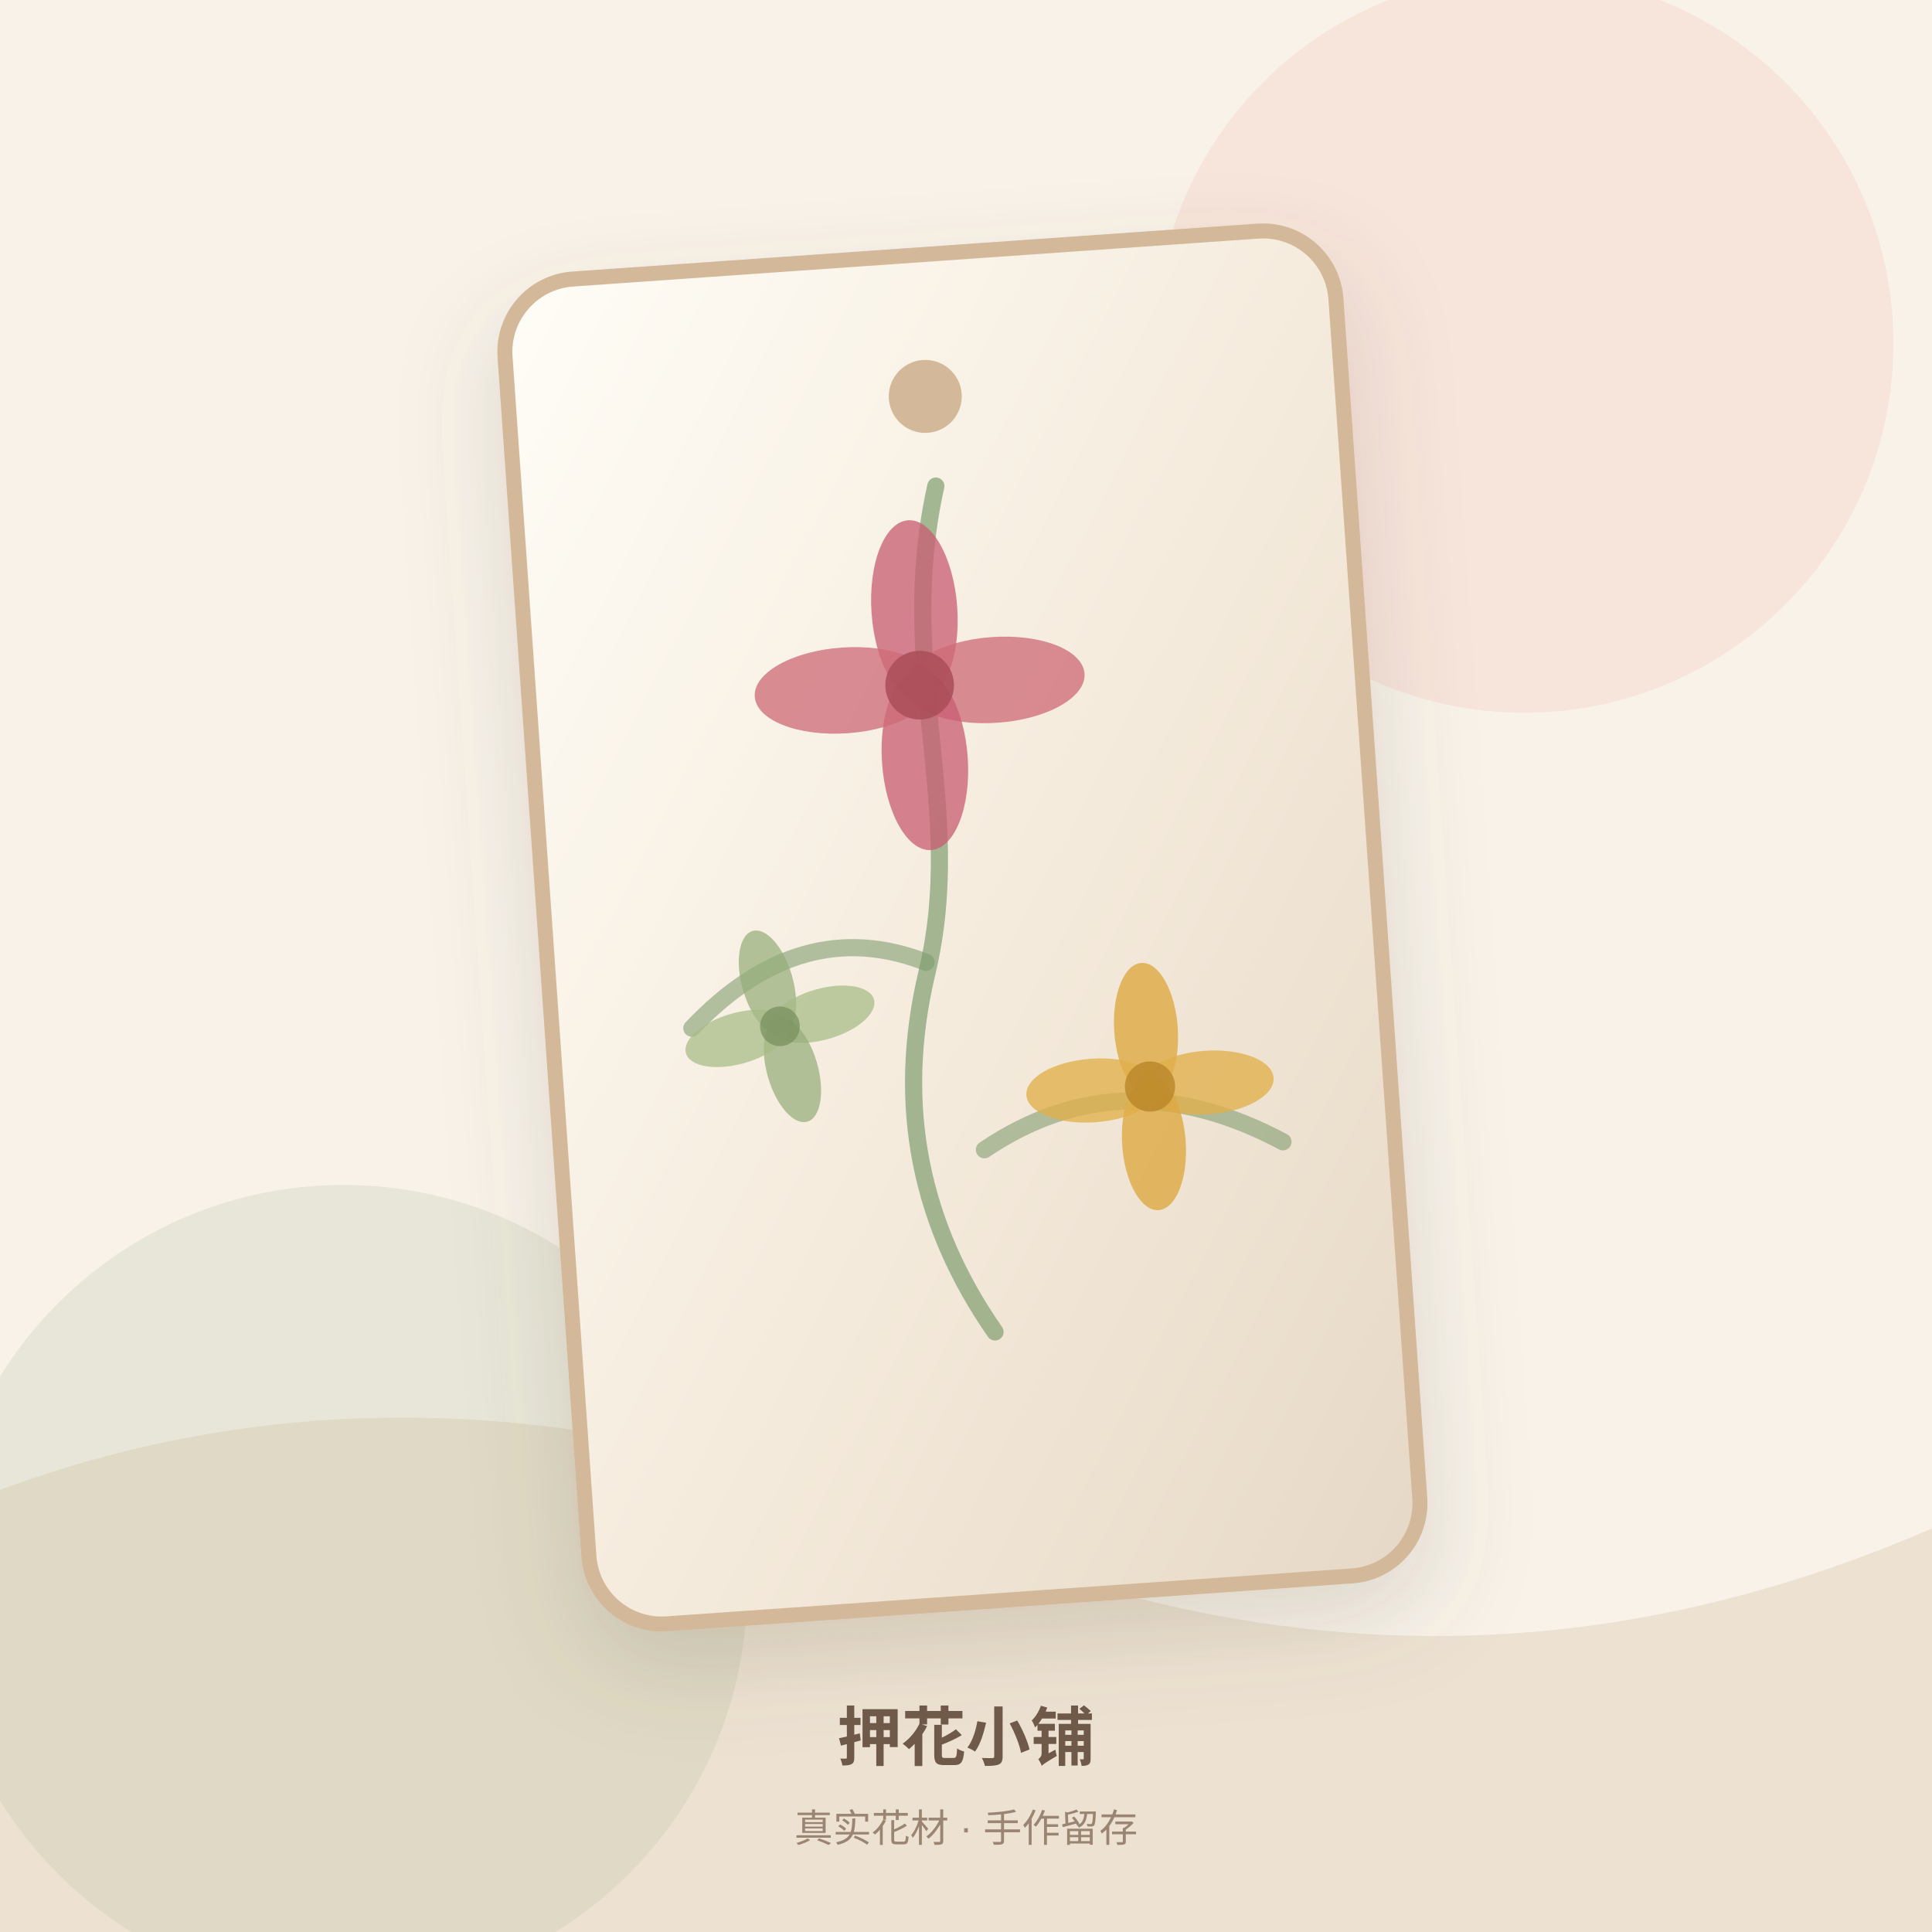
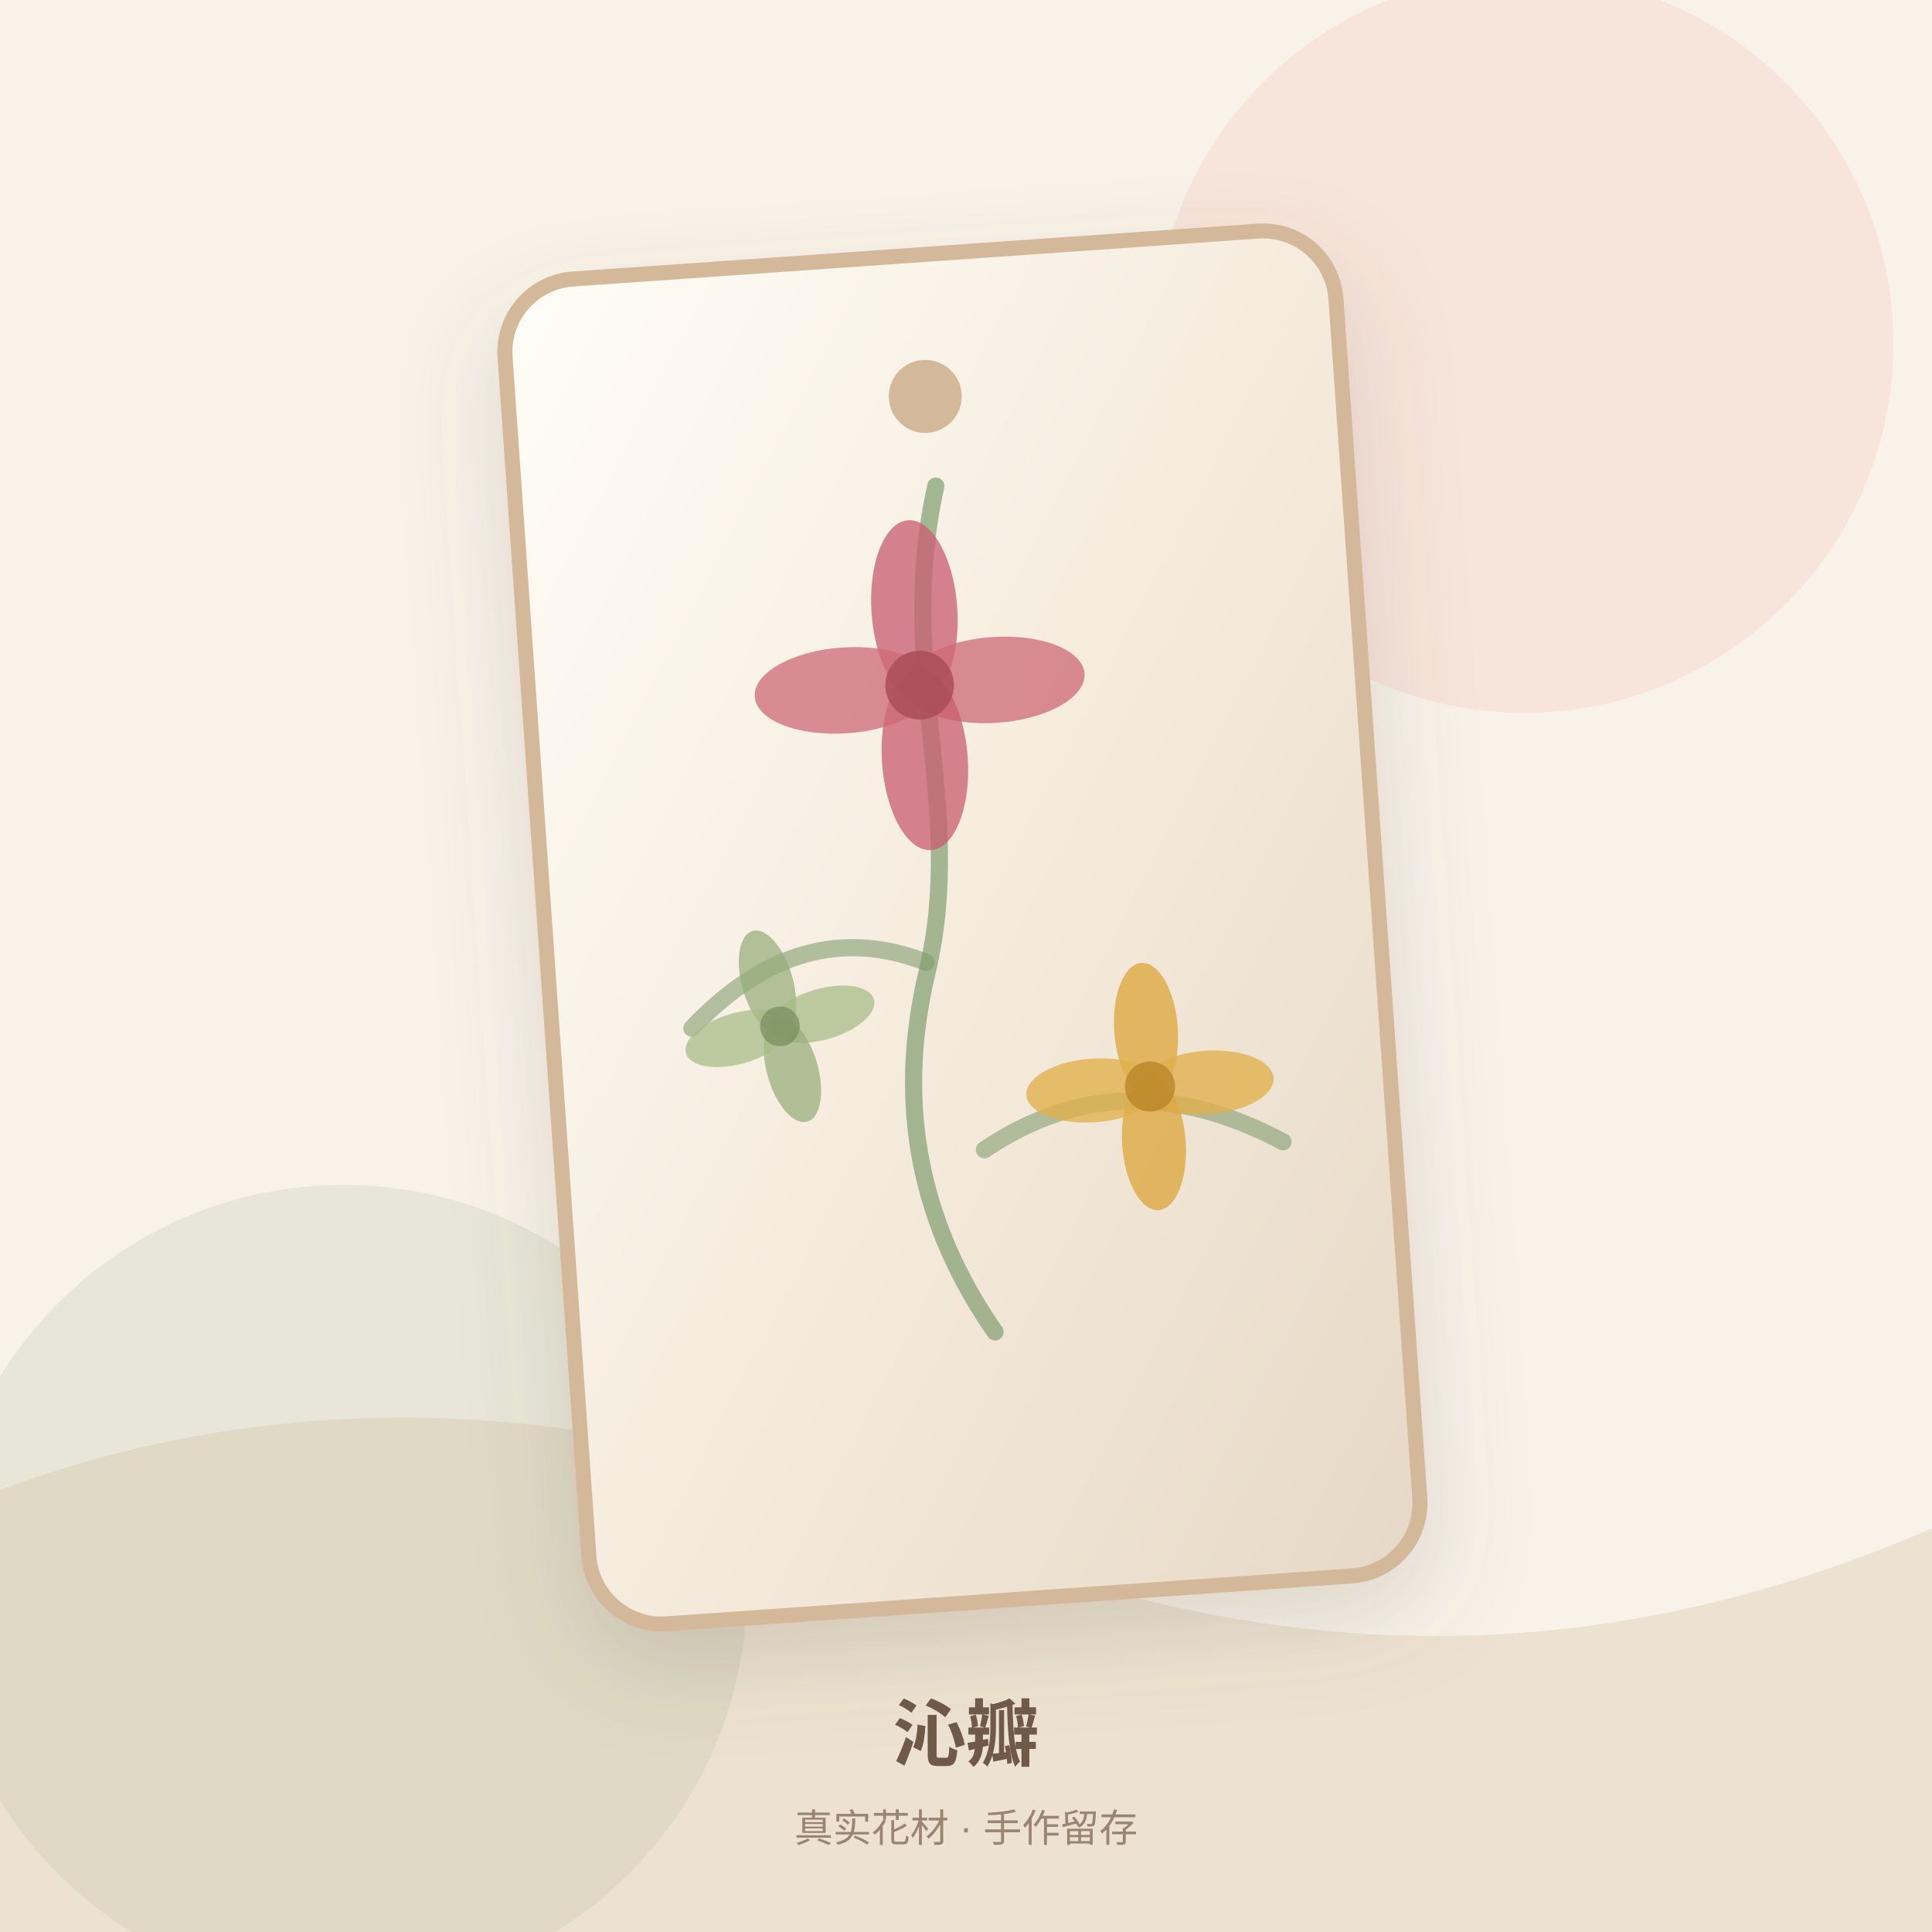
- <svg xmlns="http://www.w3.org/2000/svg" width="900" height="900" viewBox="0 0 900 900" role="img" aria-label="押花小铺花材占位图">
+ <svg xmlns="http://www.w3.org/2000/svg" width="900" height="900" viewBox="0 0 900 900" role="img" aria-label="沁瓣花材占位图">
  <defs>
    <linearGradient id="paper" x1="0" y1="0" x2="1" y2="1">
      <stop stop-color="#fffdf7" />
      <stop offset=".55" stop-color="#f4eadb" />
      <stop offset="1" stop-color="#e6d8c6" />
    </linearGradient>
    <filter id="shadow" x="-20%" y="-20%" width="140%" height="140%">
      <feDropShadow dx="0" dy="18" stdDeviation="22" flood-color="#6e5a49" flood-opacity=".18" />
    </filter>
  </defs>
  <rect width="900" height="900" fill="#f8f2e9" />
  <path d="M0 694C152 638 300 657 438 714c154 63 305 66 462-2v188H0Z" fill="#d9c7ad" opacity=".38" />
  <circle cx="710" cy="160" r="172" fill="#f0b4aa" opacity=".23" />
  <circle cx="160" cy="740" r="188" fill="#9fb48a" opacity=".18" />
  <g filter="url(#shadow)" transform="rotate(-4 450 456)">
    <rect x="256" y="118" width="388" height="628" rx="34" fill="url(#paper)" stroke="#d3b99a" stroke-width="7" />
    <circle cx="450" cy="184" r="17" fill="#d3b99a" />
    <path d="M452 226C427 310 456 376 432 452c-19 61-11 117 20 169" fill="none" stroke="#7d9b6c" stroke-width="8" stroke-linecap="round" opacity=".68" />
    <path d="M432 447c-38-18-75-10-111 23" fill="none" stroke="#7d9b6c" stroke-width="8" stroke-linecap="round" opacity=".58" />
    <path d="M453 536c45-26 91-24 139 6" fill="none" stroke="#7d9b6c" stroke-width="8" stroke-linecap="round" opacity=".58" />
    <g transform="translate(438 318)">
      <ellipse cx="0" cy="-35" rx="20" ry="42" fill="#c95d72" opacity=".76" />
      <ellipse cx="35" cy="0" rx="42" ry="20" fill="#cf6a78" opacity=".76" />
      <ellipse cx="0" cy="35" rx="20" ry="42" fill="#c95d72" opacity=".76" />
      <ellipse cx="-35" cy="0" rx="42" ry="20" fill="#cf6a78" opacity=".76" />
      <circle cx="0" cy="0" r="16" fill="#a84c57" opacity=".82" />
    </g>
    <g transform="translate(532 512) scale(.78)">
      <ellipse cx="0" cy="-34" rx="19" ry="40" fill="#dea840" opacity=".78" />
      <ellipse cx="34" cy="0" rx="40" ry="19" fill="#e2b04b" opacity=".78" />
      <ellipse cx="0" cy="34" rx="19" ry="40" fill="#dea840" opacity=".78" />
      <ellipse cx="-34" cy="0" rx="40" ry="19" fill="#e2b04b" opacity=".78" />
      <circle cx="0" cy="0" r="15" fill="#b98628" opacity=".8" />
    </g>
    <g transform="translate(362 472) scale(.66) rotate(-12)">
      <ellipse cx="0" cy="-32" rx="18" ry="38" fill="#95ad78" opacity=".72" />
      <ellipse cx="31" cy="0" rx="38" ry="18" fill="#a6bb85" opacity=".72" />
      <ellipse cx="0" cy="32" rx="18" ry="38" fill="#95ad78" opacity=".72" />
      <ellipse cx="-31" cy="0" rx="38" ry="18" fill="#a6bb85" opacity=".72" />
      <circle cx="0" cy="0" r="14" fill="#778f5d" opacity=".72" />
    </g>
  </g>
-   <text x="450" y="820" text-anchor="middle" fill="#6f5a49" font-family="Arial, sans-serif" font-size="30" font-weight="700">押花小铺</text>
+   <text x="450" y="820" text-anchor="middle" fill="#6f5a49" font-family="Arial, sans-serif" font-size="34" font-weight="700">沁瓣</text>
  <text x="450" y="858" text-anchor="middle" fill="#9a8472" font-family="Arial, sans-serif" font-size="18">真实花材 · 手作留存</text>
</svg>
